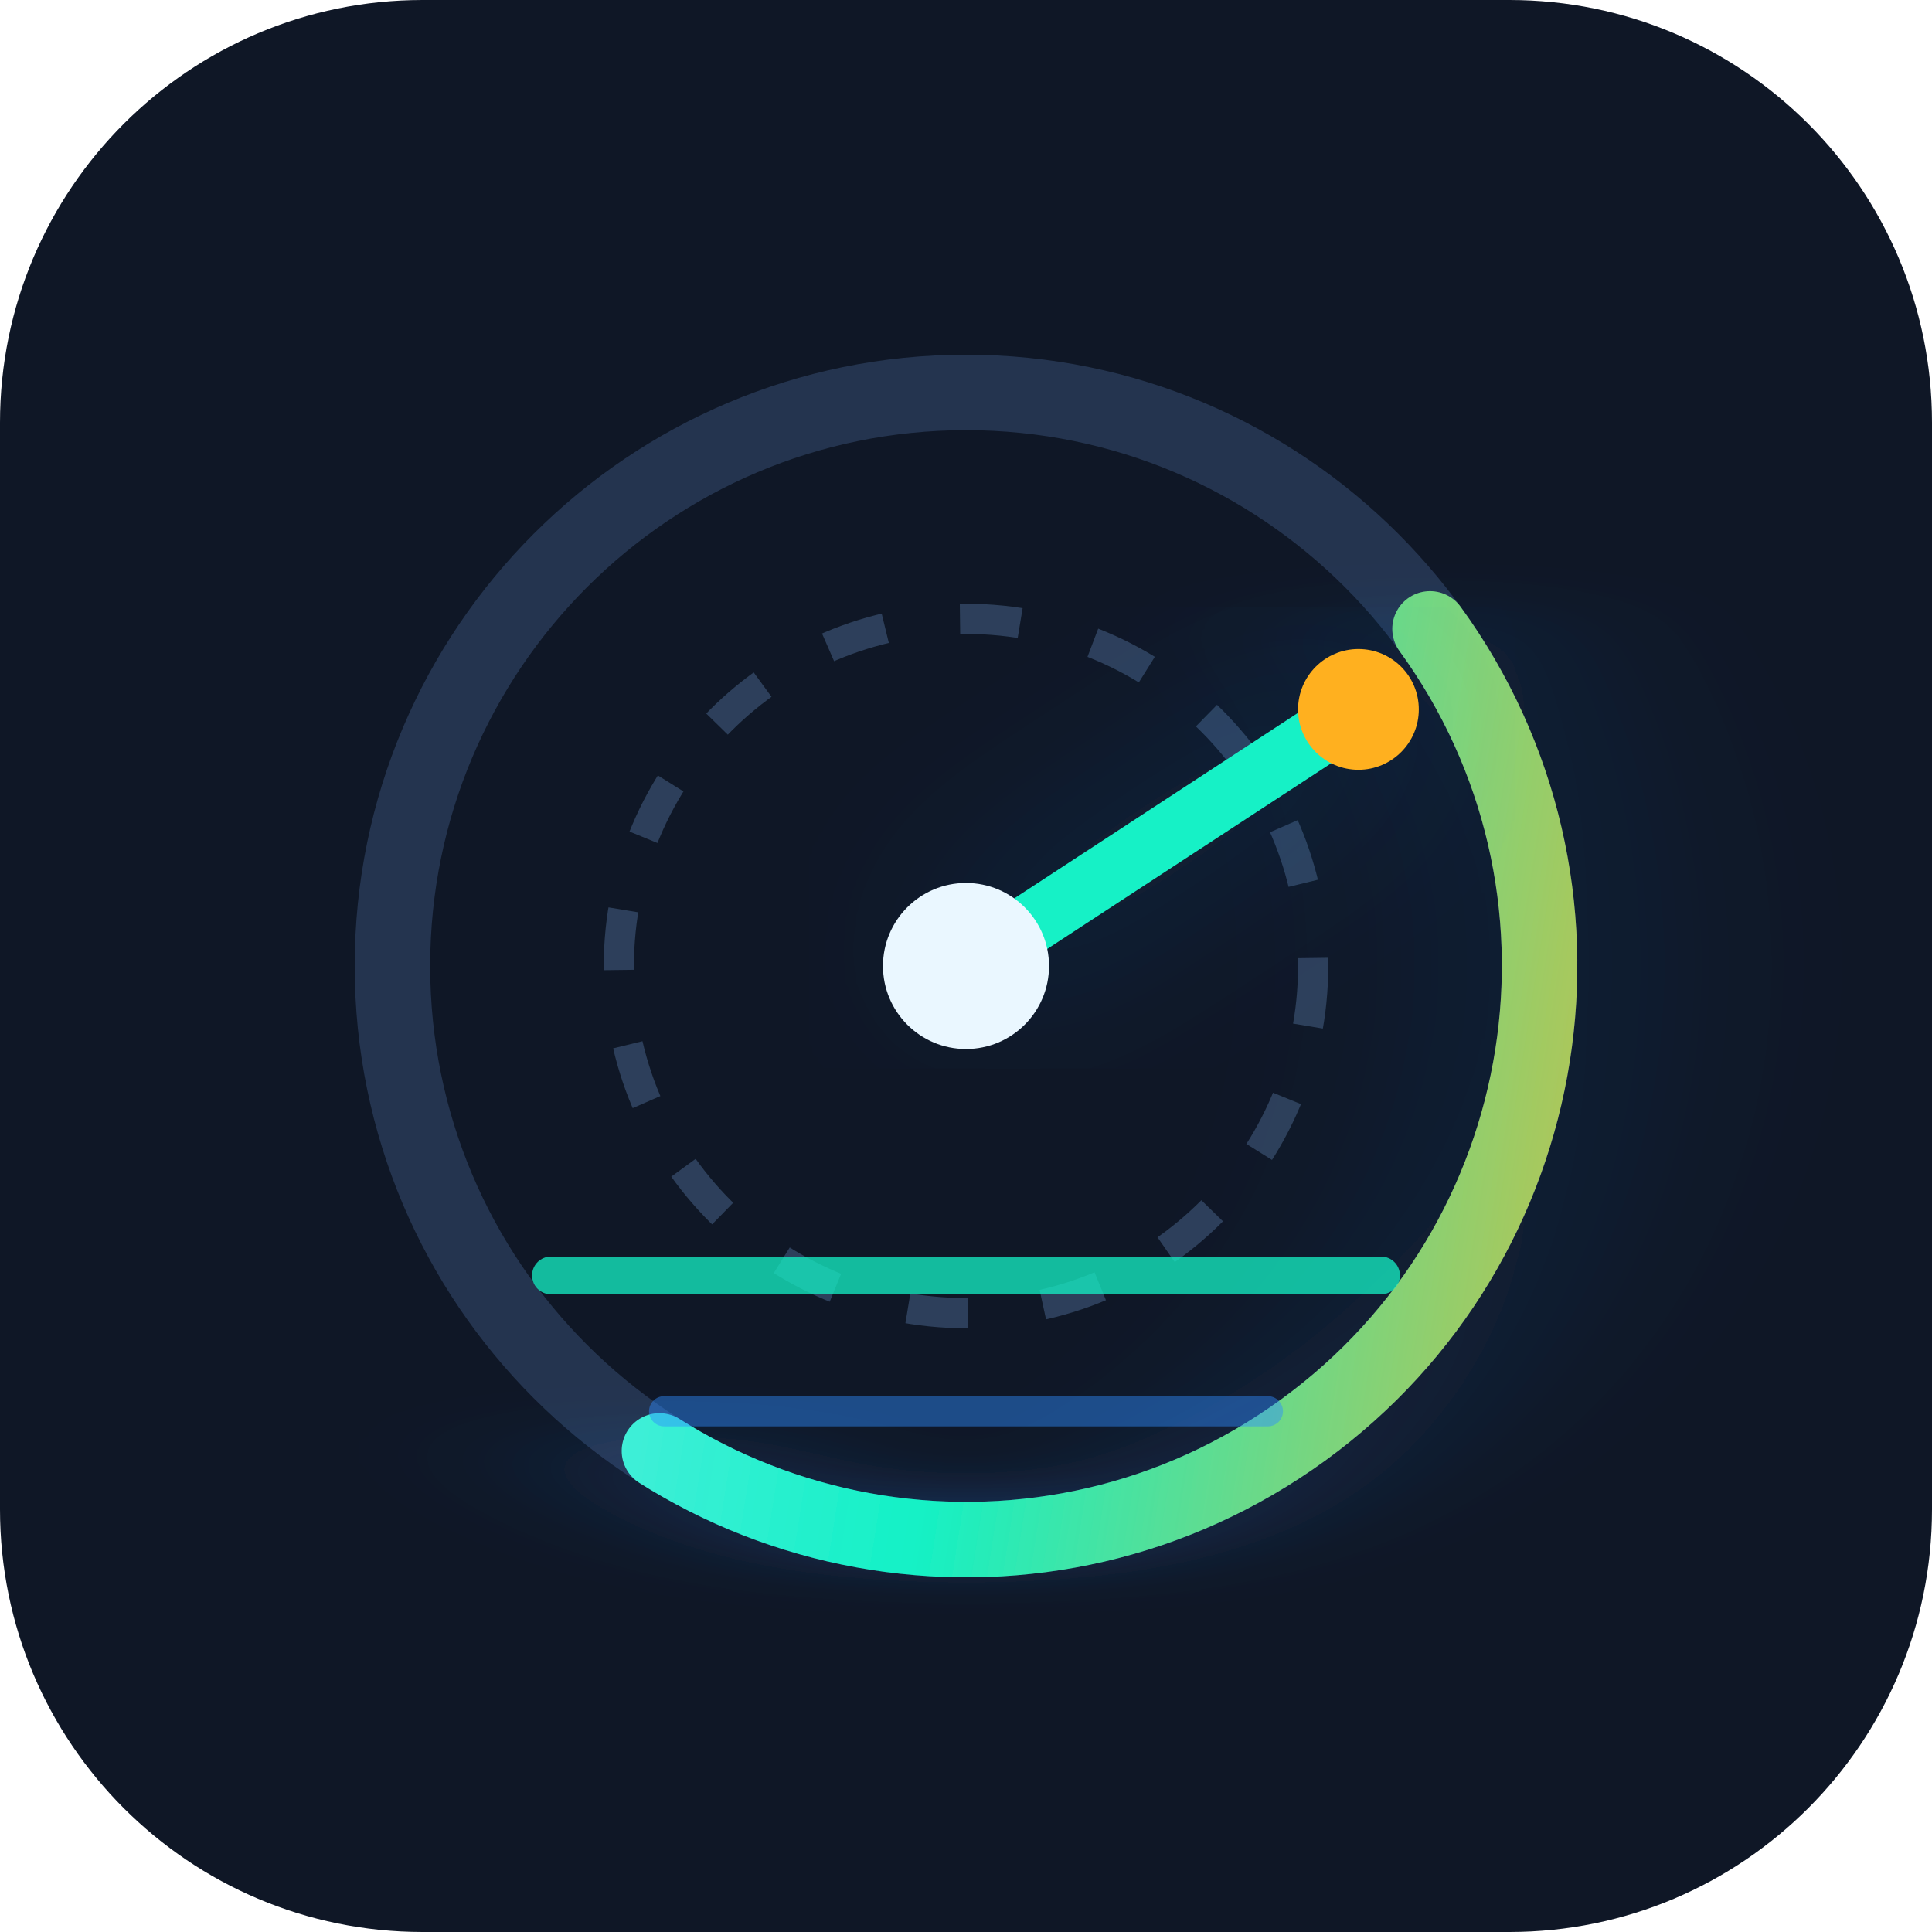
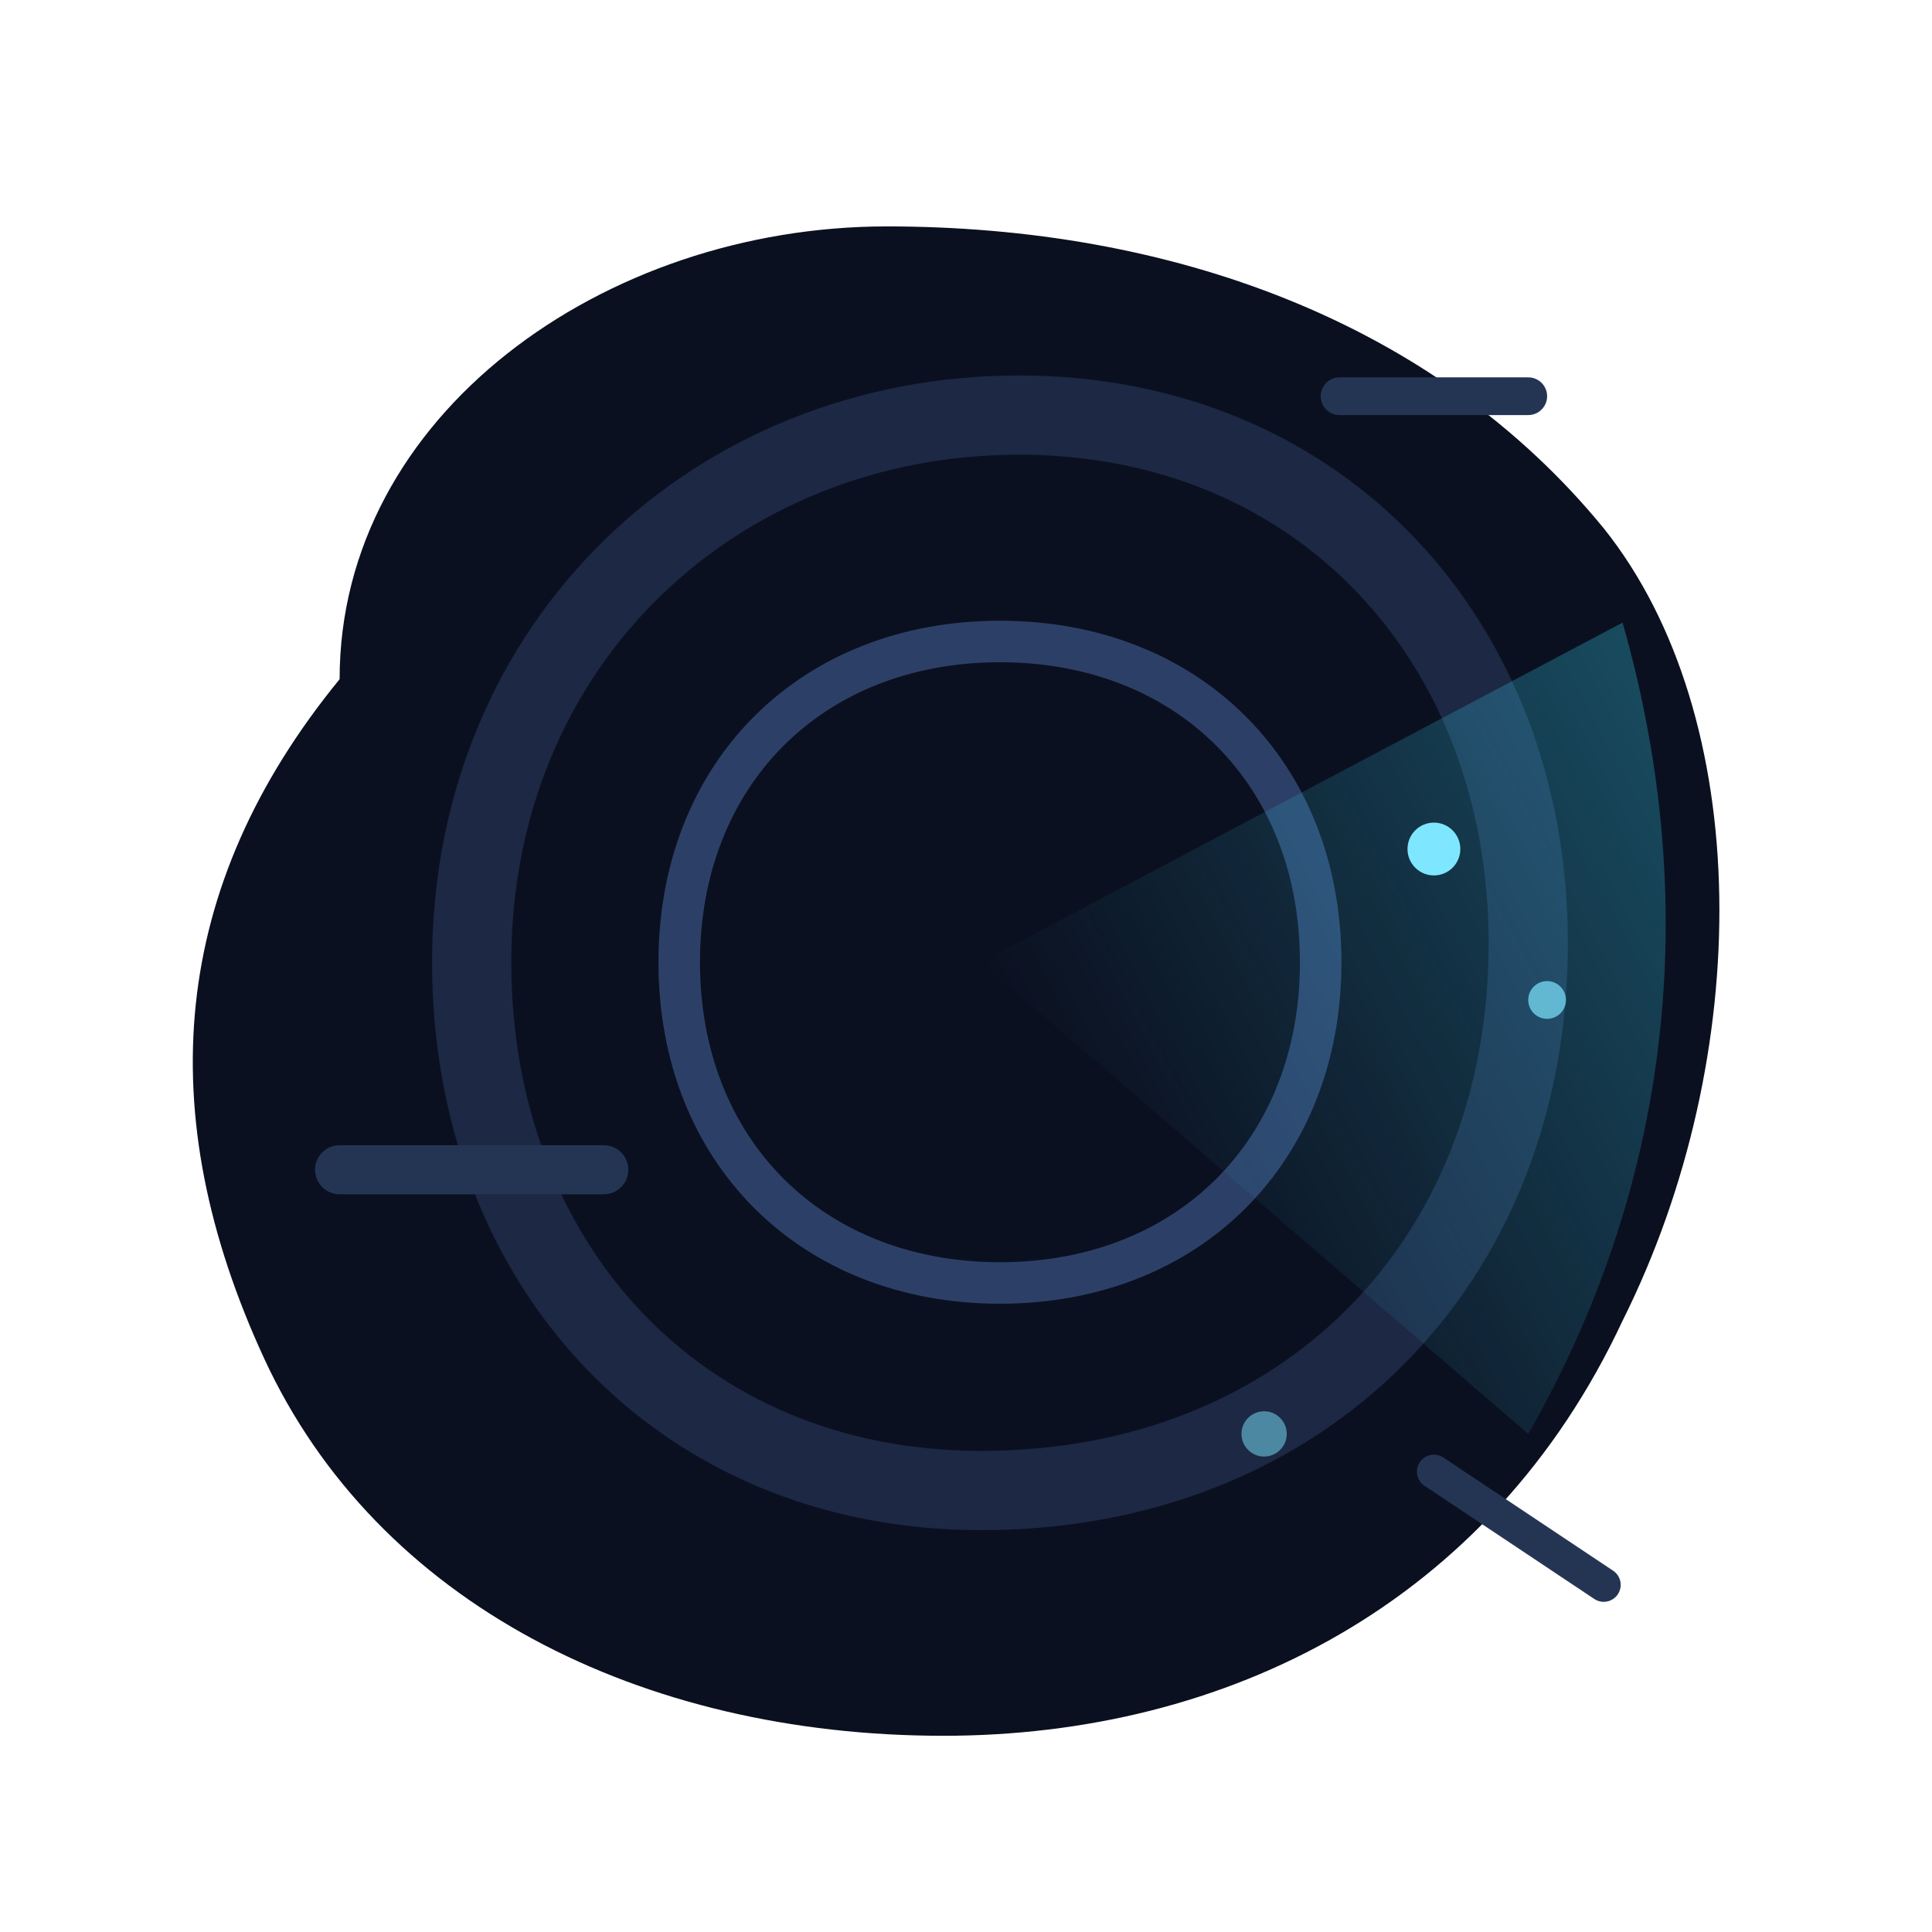
- <svg xmlns="http://www.w3.org/2000/svg" viewBox="0 0 256 256" role="img" aria-label="Token Radar logo">
+ <svg xmlns="http://www.w3.org/2000/svg" width="1024" height="1024" viewBox="0 0 1024 1024" fill="none">
+   <path d="     M180 360     C180 220 320 120 470 120     C620 120 760 170 850 280     C930 380 930 560 860 700     C790 850 650 920 500 920     C340 920 200 850 140 720     C80 590 90 470 180 360     Z" fill="#0B1020" />
+   <path d="     M250 510     C250 340 380 220 540 220     C700 220 810 340 810 500     C810 670 690 790 520 790     C360 790 250 670 250 510     Z" stroke="#1C2945" stroke-width="42" opacity="0.95" />
+   <path d="     M360 510     C360 410 430 340 530 340     C630 340 700 410 700 510     C700 610 630 680 530 680     C430 680 360 610 360 510     Z" stroke="#30456F" stroke-width="22" opacity="0.9" />
+   <path d="     M520 510     L860 330     C900 470 890 620 810 760     Z" fill="url(#scan)" />
+   <path d="M180 620 L320 620" stroke="#243554" stroke-width="26" stroke-linecap="round" />
+   <path d="M710 210 L810 210" stroke="#243554" stroke-width="20" stroke-linecap="round" />
+   <path d="M760 780 L850 840" stroke="#243554" stroke-width="18" stroke-linecap="round" />
+   <circle cx="760" cy="450" r="14" fill="#7EE7FF" />
+   <circle cx="820" cy="530" r="10" fill="#7EE7FF" opacity="0.7" />
+   <circle cx="670" cy="760" r="12" fill="#7EE7FF" opacity="0.5" />
  <defs>
-     <filter id="glow" x="-40%" y="-40%" width="180%" height="180%">
-       <feDropShadow dx="0" dy="0" stdDeviation="5" flood-color="#14f1c6" flood-opacity="0.55" />
-       <feDropShadow dx="0" dy="0" stdDeviation="12" flood-color="#2f8cff" flood-opacity="0.22" />
-     </filter>
-     <linearGradient id="ring" x1="40" y1="40" x2="216" y2="216" gradientUnits="userSpaceOnUse">
-       <stop offset="0" stop-color="#9feaff" />
-       <stop offset="0.52" stop-color="#14f1c6" />
-       <stop offset="1" stop-color="#ffb01f" />
+     <linearGradient id="scan" x1="520" y1="510" x2="860" y2="330" gradientUnits="userSpaceOnUse">
+       <stop stop-color="#3BE1FF" stop-opacity="0" />
+       <stop offset="1" stop-color="#3BE1FF" stop-opacity="0.28" />
    </linearGradient>
  </defs>
-   <rect width="256" height="256" rx="56" fill="#0f1726" />
-   <circle cx="128" cy="128" r="76" fill="none" stroke="#24344f" stroke-width="10" />
-   <circle cx="128" cy="128" r="76" fill="none" stroke="url(#ring)" stroke-width="10" stroke-linecap="round" stroke-dasharray="210 270" transform="rotate(-36 128 128)" filter="url(#glow)" />
-   <circle cx="128" cy="128" r="46" fill="none" stroke="#324764" stroke-width="4" stroke-dasharray="8 10" opacity="0.85" />
-   <path d="M128 128 L180 94" stroke="#14f1c6" stroke-width="8" stroke-linecap="round" filter="url(#glow)" />
-   <circle cx="128" cy="128" r="11" fill="#eaf7ff" />
-   <circle cx="180" cy="94" r="8" fill="#ffb01f" />
-   <path d="M73 169h110" stroke="#14f1c6" stroke-width="5" stroke-linecap="round" opacity="0.75" />
-   <path d="M88 187h80" stroke="#2f8cff" stroke-width="4" stroke-linecap="round" opacity="0.45" />
</svg>
